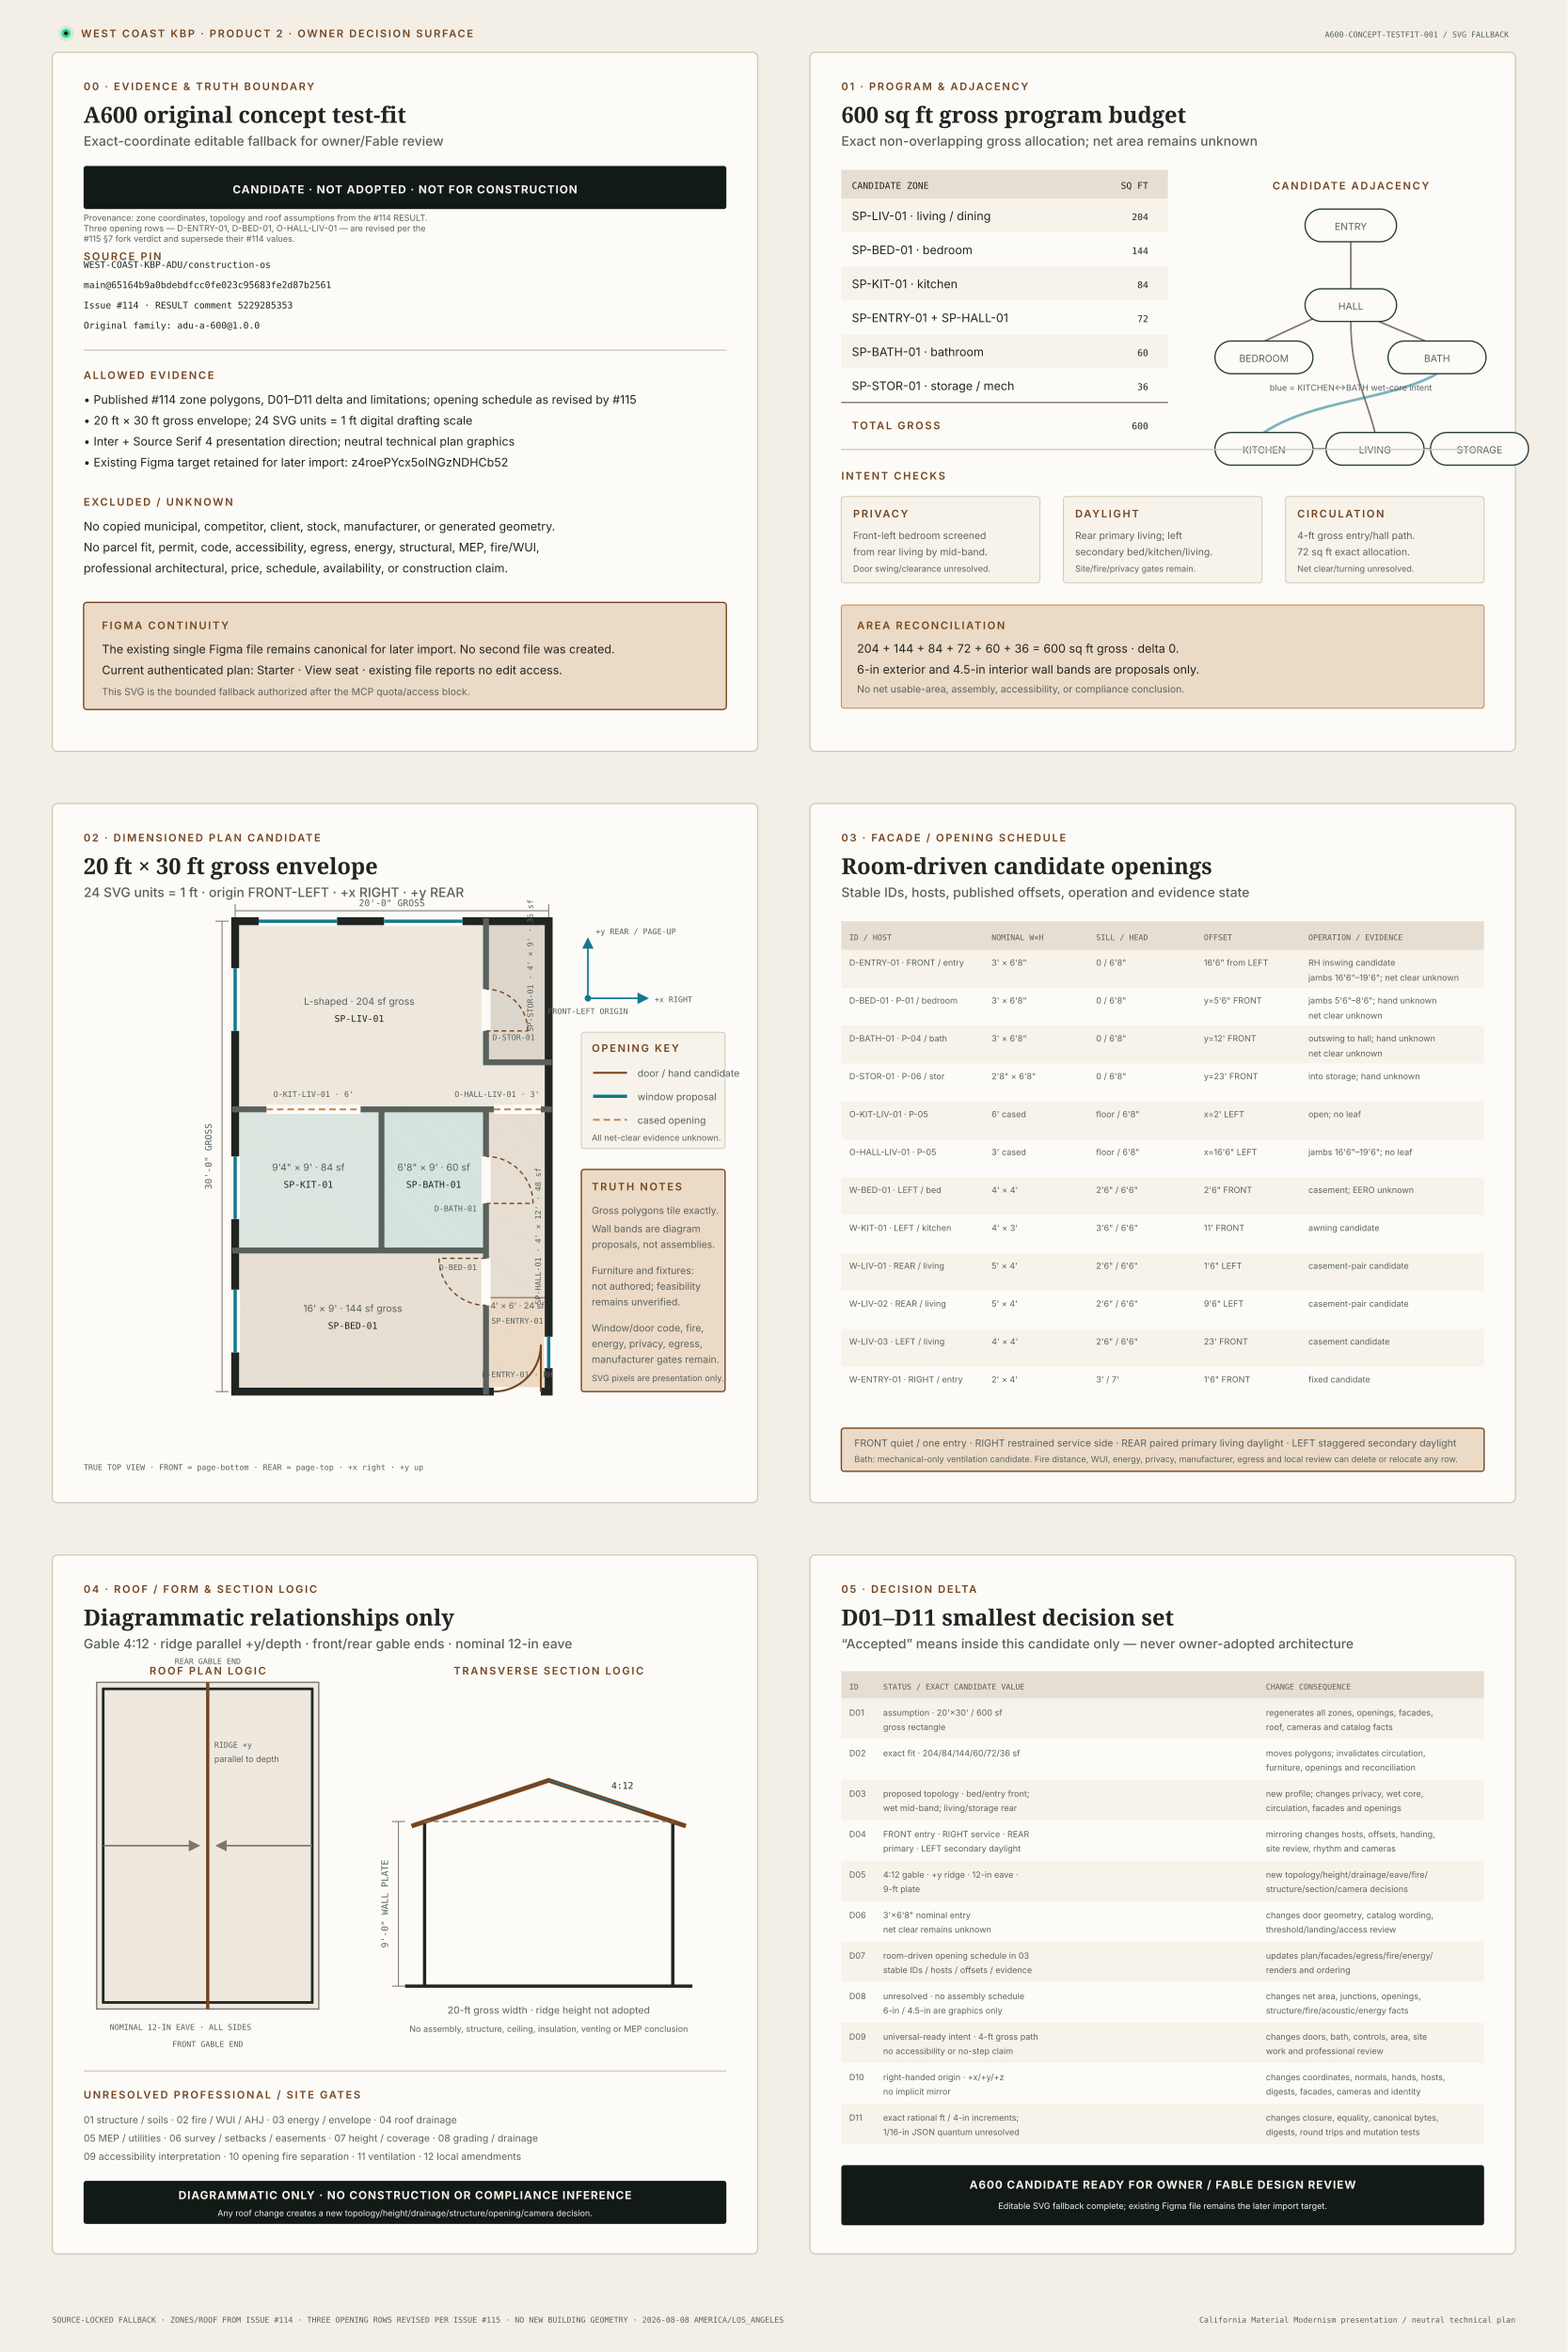
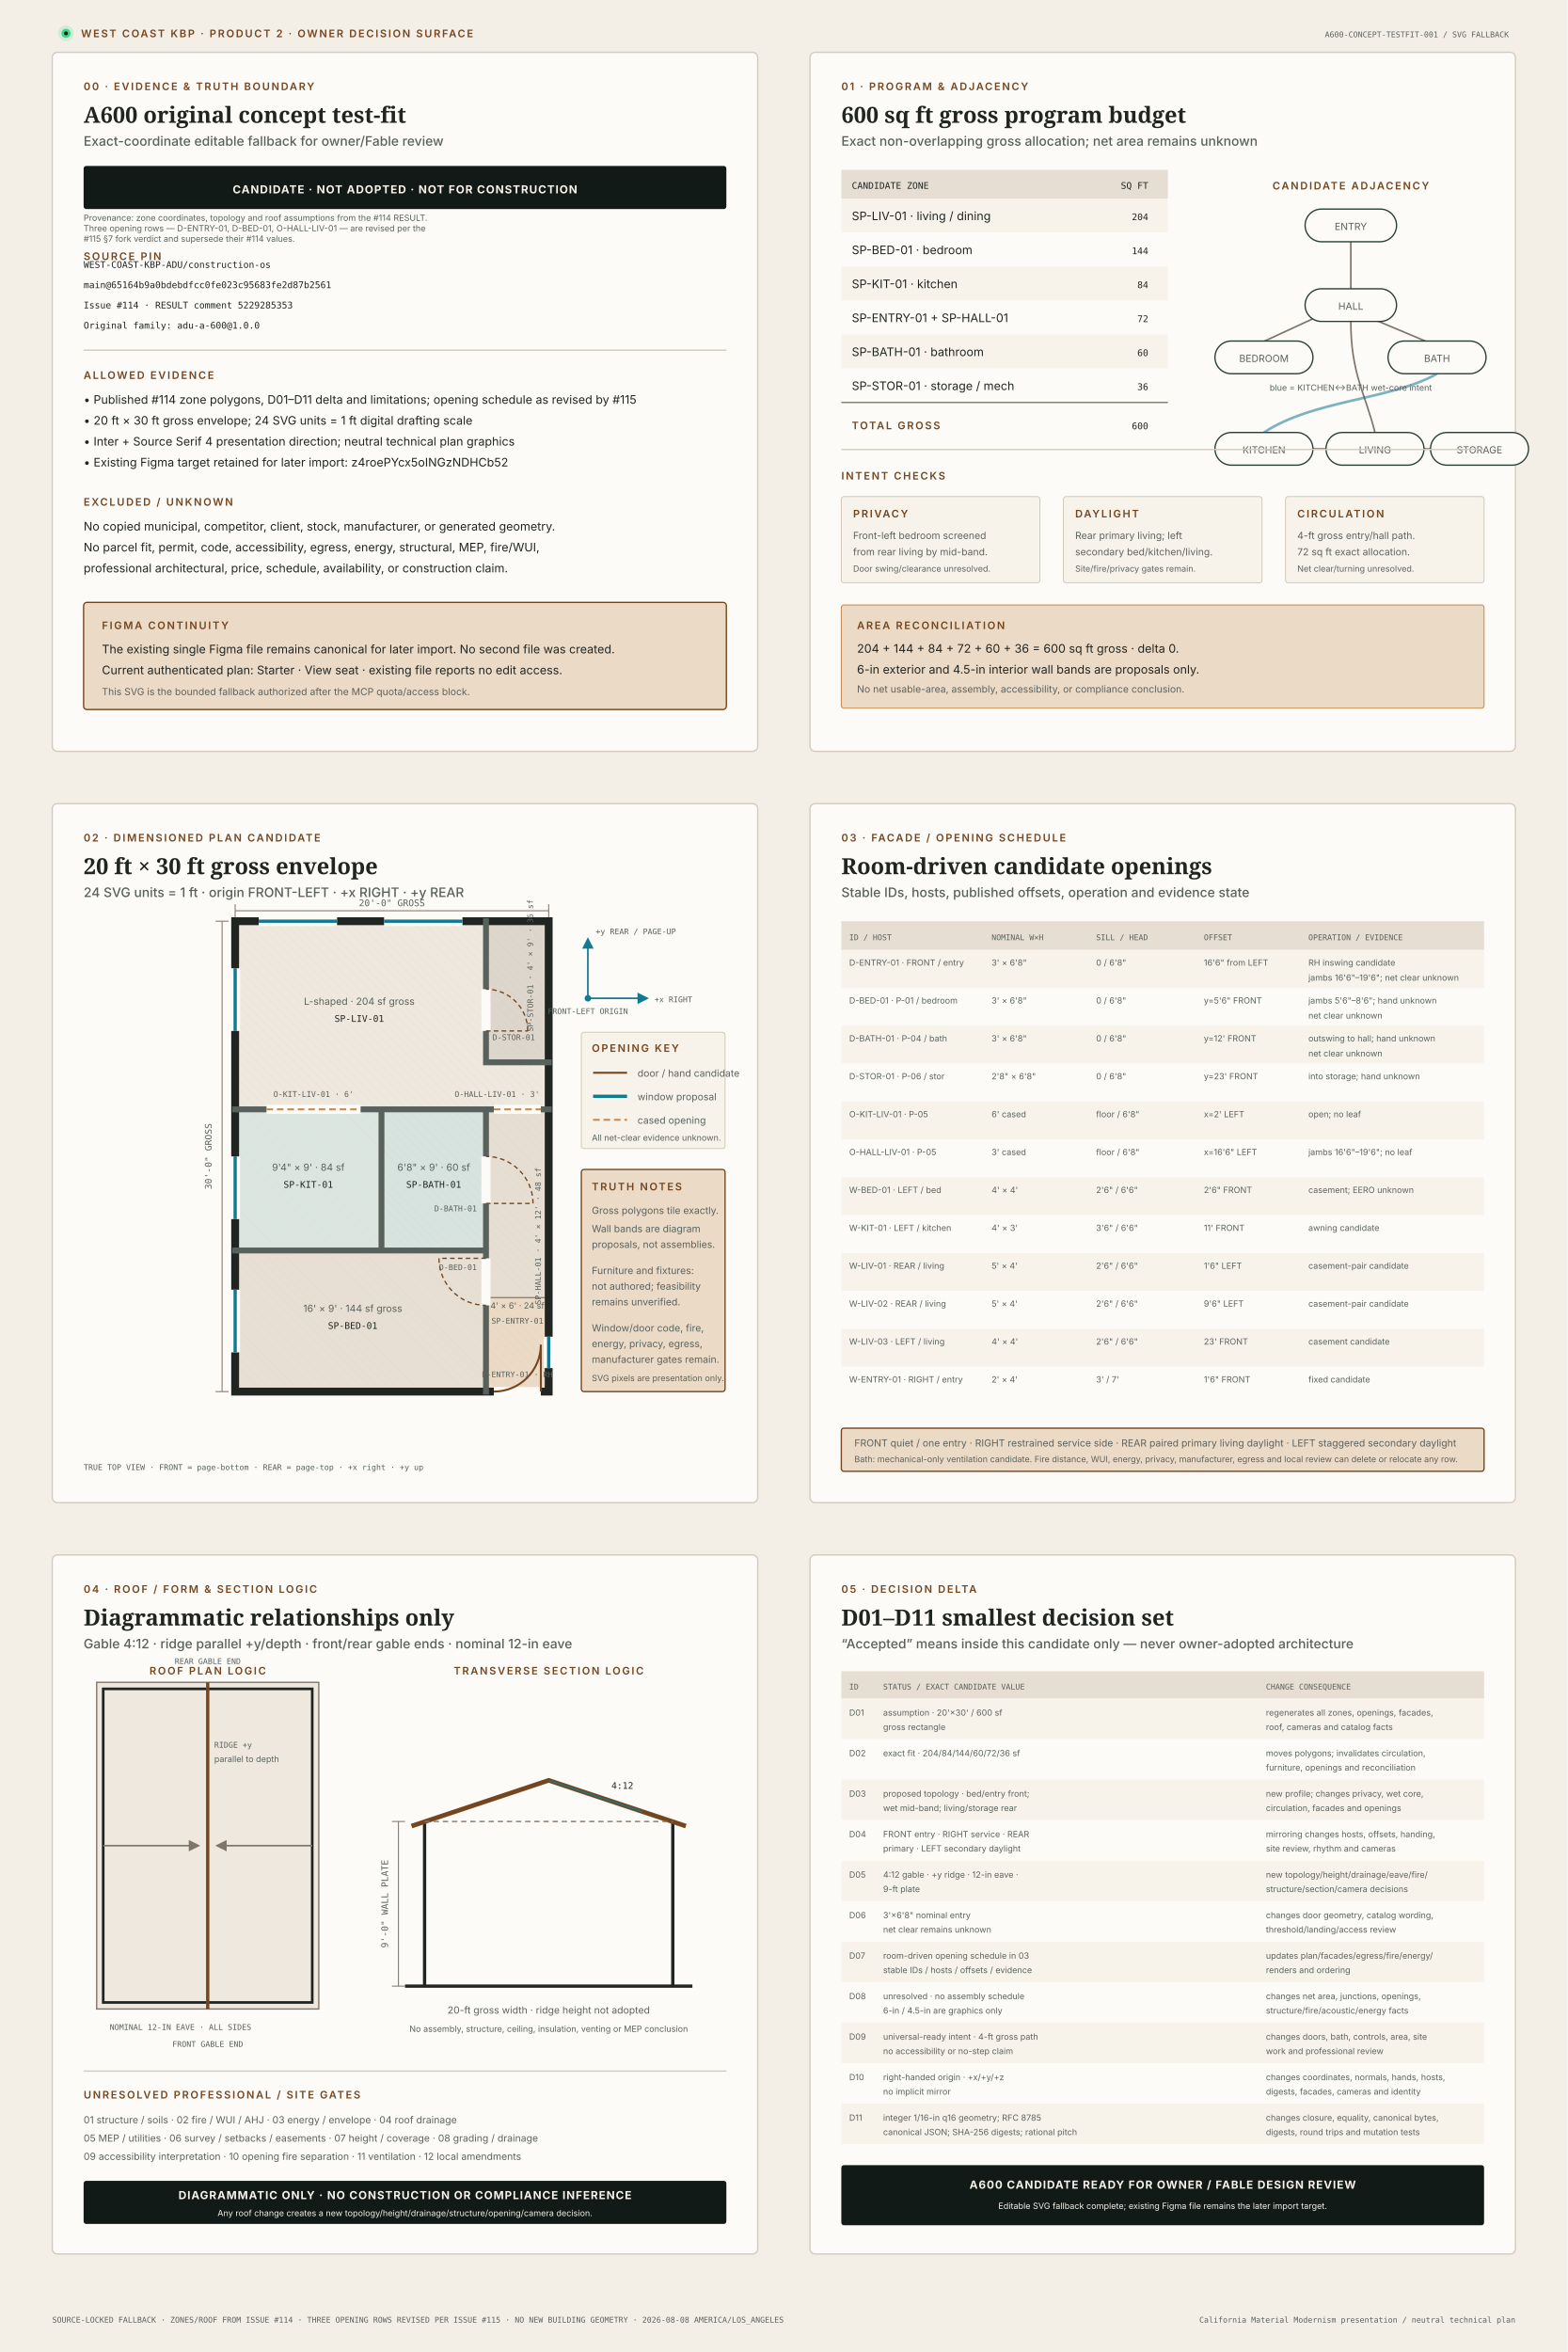
<svg xmlns="http://www.w3.org/2000/svg" width="2400" height="3600" viewBox="0 0 2400 3600" role="img" aria-labelledby="artifact-title artifact-desc">
  <defs>
    <style>
      .canvas { fill:#F3EFE7; }
      .panel { fill:#FCFBF8; stroke:#D3CABC; stroke-width:2; }
      .eyebrow { font:600 16px Inter,Arial,sans-serif; letter-spacing:2.4px; fill:#74451F; }
      .title { font:600 34px "Source Serif 4",Georgia,serif; fill:#202522; }
      .subtitle { font:500 20px Inter,Arial,sans-serif; fill:#59615D; }
      .body { font:400 18px Inter,Arial,sans-serif; fill:#202522; }
      .small { font:400 15px Inter,Arial,sans-serif; fill:#59615D; }
      .tiny { font:400 13px Inter,Arial,sans-serif; fill:#59615D; }
      .mono { font:500 14px "Roboto Mono",ui-monospace,monospace; fill:#202522; }
      .mono-small { font:500 12px "Roboto Mono",ui-monospace,monospace; fill:#59615D; }
      .inverse { fill:#F7F3EB; }
      .rule { stroke:#D3CABC; stroke-width:2; }
      .rule-strong { stroke:#81756A; stroke-width:2; }
      .bronze { fill:#C58A52; }
      .forest { fill:#2A3E36; }
      .forest-deep { fill:#121A17; }
      .signal { fill:#39D98A; }
      .truth { fill:#121A17; }
      .truth-text { font:700 17px Inter,Arial,sans-serif; letter-spacing:1.3px; fill:#F7F3EB; }
      .tag { fill:#EBDAC5; stroke:#C58A52; stroke-width:1.5; }
      .tag-text { font:600 14px Inter,Arial,sans-serif; fill:#74451F; }
      .table-head { fill:#E6DED2; }
      .table-alt { fill:#F7F3EB; }
      .zone-bed { fill:#E7DFD4; }
      .zone-entry { fill:#EBDAC5; }
      .zone-hall { fill:#E6DED2; }
      .zone-kit { fill:#DCE6E1; }
      .zone-bath { fill:#D6E3DF; }
      .zone-liv { fill:#EEE8DE; }
      .zone-stor { fill:#DDD6CC; }
      .zone-line { stroke:#81756A; stroke-width:1.5; }
      .wall-ext { fill:none; stroke:#202522; stroke-width:12; stroke-linejoin:miter; }
      .wall-int { fill:none; stroke:#59615D; stroke-width:9; stroke-linecap:square; }
      .opening-cut { stroke:#FCFBF8; stroke-width:14; }
      .door { stroke:#74451F; stroke-width:3; fill:none; }
      .door-unknown { stroke:#74451F; stroke-width:2; stroke-dasharray:7 5; fill:none; }
      .window-cut { stroke:#FCFBF8; stroke-width:15; }
      .window { stroke:#117990; stroke-width:5; }
      .dim { stroke:#81756A; stroke-width:1.5; fill:none; }
      .dim-text { font:500 14px "Roboto Mono",ui-monospace,monospace; fill:#59615D; }
      .axis { stroke:#117990; stroke-width:2.5; marker-end:url(#arrow-cyan); }
      .graph-node { fill:#FCFBF8; stroke:#2A3E36; stroke-width:2; }
      .graph-edge { stroke:#81756A; stroke-width:2.5; fill:none; marker-end:url(#arrow); }
      .graph-link { stroke:#81756A; stroke-width:2.5; fill:none; }
      .graph-wet { stroke:#117990; stroke-width:4; fill:none; }
      .note-box { fill:#F7F3EB; stroke:#D3CABC; stroke-width:1.5; }
      .warning-box { fill:#EBDAC5; stroke:#74451F; stroke-width:2; }
    </style>
    <marker id="arrow" viewBox="0 0 10 10" refX="8" refY="5" markerWidth="7" markerHeight="7" orient="auto-start-reverse">
      <path d="M 0 0 L 10 5 L 0 10 z" fill="#81756A" />
    </marker>
    <marker id="arrow-cyan" viewBox="0 0 10 10" refX="8" refY="5" markerWidth="7" markerHeight="7" orient="auto-start-reverse">
      <path d="M 0 0 L 10 5 L 0 10 z" fill="#117990" />
    </marker>
    <pattern id="candidate-hatch" width="10" height="10" patternUnits="userSpaceOnUse" patternTransform="rotate(45)">
      <line x1="0" y1="0" x2="0" y2="10" stroke="#C58A52" stroke-width="2" opacity="0.18" />
    </pattern>
  </defs>
  <rect class="canvas" width="2400" height="3600" />
  <g id="brand-signal" transform="translate(88 38)">
    <circle cx="13" cy="13" r="12" fill="#39D98A" opacity="0.18" />
    <circle cx="13" cy="13" r="7" class="signal" />
    <circle cx="13" cy="13" r="3" fill="#121A17" />
  </g>
  <text x="124" y="57" class="eyebrow">WEST COAST KBP · PRODUCT 2 · OWNER DECISION SURFACE</text>
  <text x="2310" y="57" text-anchor="end" class="mono-small">A600-CONCEPT-TESTFIT-001 / SVG FALLBACK</text>
  <g id="frame-00-evidence" transform="translate(80 80)" data-frame="00 — Evidence &amp; truth boundary">
    <rect class="panel" width="1080" height="1070" rx="8" />
    <text x="48" y="58" class="eyebrow">00 · EVIDENCE &amp; TRUTH BOUNDARY</text>
    <text x="48" y="108" class="title">A600 original concept test-fit</text>
    <text x="48" y="143" class="subtitle">Exact-coordinate editable fallback for owner/Fable review</text>
    <rect x="48" y="174" width="984" height="66" rx="4" class="truth" />
    <text x="540" y="216" text-anchor="middle" class="truth-text">CANDIDATE · NOT ADOPTED · NOT FOR CONSTRUCTION</text>
    <text x="48" y="258" class="tiny">Provenance: zone coordinates, topology and roof assumptions from the #114 RESULT.</text>
    <text x="48" y="274" class="tiny">Three opening rows — D-ENTRY-01, D-BED-01, O-HALL-LIV-01 — are revised per the</text>
    <text x="48" y="290" class="tiny">#115 §7 fork verdict and supersede their #114 values.</text>
    <text x="48" y="318" class="eyebrow">SOURCE PIN</text>
    <text x="48" y="330" class="mono">WEST-COAST-KBP-ADU/construction-os</text>
    <text x="48" y="361" class="mono">main@65164b9a0bdebdfcc0fe023c95683fe2d87b2561</text>
    <text x="48" y="392" class="mono">Issue #114 · RESULT comment 5229285353</text>
    <text x="48" y="423" class="mono">Original family: adu-a-600@1.0.0</text>
    <line x1="48" y1="456" x2="1032" y2="456" class="rule" />
    <text x="48" y="500" class="eyebrow">ALLOWED EVIDENCE</text>
    <text x="48" y="538" class="body">• Published #114 zone polygons, D01–D11 delta and limitations; opening schedule as revised by #115</text>
    <text x="48" y="570" class="body">• 20 ft × 30 ft gross envelope; 24 SVG units = 1 ft digital drafting scale</text>
    <text x="48" y="602" class="body">• Inter + Source Serif 4 presentation direction; neutral technical plan graphics</text>
    <text x="48" y="634" class="body">• Existing Figma target retained for later import: z4roePYcx5oINGzNDHCb52</text>
    <text x="48" y="694" class="eyebrow">EXCLUDED / UNKNOWN</text>
    <text x="48" y="732" class="body">No copied municipal, competitor, client, stock, manufacturer, or generated geometry.</text>
    <text x="48" y="764" class="body">No parcel fit, permit, code, accessibility, egress, energy, structural, MEP, fire/WUI,</text>
    <text x="48" y="796" class="body">professional architectural, price, schedule, availability, or construction claim.</text>
    <rect x="48" y="842" width="984" height="164" rx="5" class="warning-box" />
    <text x="76" y="883" class="eyebrow">FIGMA CONTINUITY</text>
    <text x="76" y="920" class="body">The existing single Figma file remains canonical for later import. No second file was created.</text>
    <text x="76" y="952" class="body">Current authenticated plan: Starter · View seat · existing file reports no edit access.</text>
    <text x="76" y="984" class="small">This SVG is the bounded fallback authorized after the MCP quota/access block.</text>
  </g>
  <g id="frame-01-program" transform="translate(1240 80)" data-frame="01 — Program &amp; adjacency">
    <rect class="panel" width="1080" height="1070" rx="8" />
    <text x="48" y="58" class="eyebrow">01 · PROGRAM &amp; ADJACENCY</text>
    <text x="48" y="108" class="title">600 sq ft gross program budget</text>
    <text x="48" y="143" class="subtitle">Exact non-overlapping gross allocation; net area remains unknown</text>
    <g transform="translate(48 180)">
      <rect width="500" height="44" class="table-head" />
      <text x="16" y="29" class="mono">CANDIDATE ZONE</text>
      <text x="470" y="29" text-anchor="end" class="mono">SQ FT</text>
      <g transform="translate(0 44)">
        <rect width="500" height="52" class="table-alt" />
        <text x="16" y="33" class="body">SP-LIV-01 · living / dining</text>
        <text x="470" y="33" text-anchor="end" class="mono">204</text>
        <rect y="52" width="500" height="52" fill="#FCFBF8" />
        <text x="16" y="85" class="body">SP-BED-01 · bedroom</text>
        <text x="470" y="85" text-anchor="end" class="mono">144</text>
        <rect y="104" width="500" height="52" class="table-alt" />
        <text x="16" y="137" class="body">SP-KIT-01 · kitchen</text>
        <text x="470" y="137" text-anchor="end" class="mono">84</text>
        <rect y="156" width="500" height="52" fill="#FCFBF8" />
        <text x="16" y="189" class="body">SP-ENTRY-01 + SP-HALL-01</text>
        <text x="470" y="189" text-anchor="end" class="mono">72</text>
        <rect y="208" width="500" height="52" class="table-alt" />
        <text x="16" y="241" class="body">SP-BATH-01 · bathroom</text>
        <text x="470" y="241" text-anchor="end" class="mono">60</text>
        <rect y="260" width="500" height="52" fill="#FCFBF8" />
        <text x="16" y="293" class="body">SP-STOR-01 · storage / mech</text>
        <text x="470" y="293" text-anchor="end" class="mono">36</text>
        <line x1="0" y1="312" x2="500" y2="312" class="rule-strong" />
        <text x="16" y="353" class="eyebrow">TOTAL GROSS</text>
        <text x="470" y="353" text-anchor="end" class="mono">600</text>
      </g>
    </g>
    <g id="adjacency-graph" transform="translate(600 192)" data-evidence="edges derived from published candidate openings; ENTRY–HALL is an open zone boundary with no separating wall">
      <path id="edge-entry-hall" data-open-boundary-edge="ENTRY–HALL" data-evidence-note="no separating wall or opening; SP-ENTRY-01 and SP-HALL-01 share their full x=16–20 ft boundary as open circulation" d="M228 98 L228 170" class="graph-link" />
      <path id="edge-hall-bedroom" data-opening-derived-edge="HALL–BEDROOM" d="M200 202 L96 250" class="graph-link" />
      <path id="edge-hall-bath" data-opening-derived-edge="HALL–BATH" d="M242 208 L342 250" class="graph-link" />
      <path id="edge-hall-living" data-opening-derived-edge="HALL–LIVING" d="M228 220 C228 300 250 330 265 390" class="graph-link" />
      <path id="edge-kitchen-living" data-opening-derived-edge="KITCHEN–LIVING" d="M170 415 L190 415" class="graph-link" />
      <path id="edge-living-storage" data-opening-derived-edge="LIVING–STORAGE" d="M340 415 L350 415" class="graph-link" />
      <path data-intent-edge="KITCHEN↔BATH" d="M95 390 C170 340 290 340 360 300" class="graph-wet" opacity="0.55" />
      <rect x="158" y="48" width="140" height="50" rx="25" class="graph-node" />
      <text x="228" y="80" text-anchor="middle" class="small">ENTRY</text>
      <rect x="158" y="170" width="140" height="50" rx="25" class="graph-node" />
      <text x="228" y="202" text-anchor="middle" class="small">HALL</text>
      <rect x="20" y="250" width="150" height="50" rx="25" class="graph-node" />
      <text x="95" y="282" text-anchor="middle" class="small">BEDROOM</text>
      <rect x="285" y="250" width="150" height="50" rx="25" class="graph-node" />
      <text x="360" y="282" text-anchor="middle" class="small">BATH</text>
      <rect x="20" y="390" width="150" height="50" rx="25" class="graph-node" />
      <text x="95" y="422" text-anchor="middle" class="small">KITCHEN</text>
      <rect x="190" y="390" width="150" height="50" rx="25" class="graph-node" />
      <text x="265" y="422" text-anchor="middle" class="small">LIVING</text>
      <rect x="350" y="390" width="150" height="50" rx="25" class="graph-node" />
      <text x="425" y="422" text-anchor="middle" class="small">STORAGE</text>
      <text x="228" y="18" text-anchor="middle" class="eyebrow">CANDIDATE ADJACENCY</text>
      <text x="228" y="326" text-anchor="middle" class="tiny">blue = KITCHEN↔BATH wet-core intent</text>
    </g>
    <line x1="48" y1="608" x2="1032" y2="608" class="rule" />
    <text x="48" y="654" class="eyebrow">INTENT CHECKS</text>
    <g transform="translate(48 680)">
      <rect width="304" height="132" rx="4" class="note-box" />
      <text x="18" y="32" class="eyebrow">PRIVACY</text>
      <text x="18" y="65" class="small">Front-left bedroom screened</text>
      <text x="18" y="90" class="small">from rear living by mid-band.</text>
      <text x="18" y="115" class="tiny">Door swing/clearance unresolved.</text>
      <rect x="340" width="304" height="132" rx="4" class="note-box" />
      <text x="358" y="32" class="eyebrow">DAYLIGHT</text>
      <text x="358" y="65" class="small">Rear primary living; left</text>
      <text x="358" y="90" class="small">secondary bed/kitchen/living.</text>
      <text x="358" y="115" class="tiny">Site/fire/privacy gates remain.</text>
      <rect x="680" width="304" height="132" rx="4" class="note-box" />
      <text x="698" y="32" class="eyebrow">CIRCULATION</text>
      <text x="698" y="65" class="small">4-ft gross entry/hall path.</text>
      <text x="698" y="90" class="small">72 sq ft exact allocation.</text>
      <text x="698" y="115" class="tiny">Net clear/turning unresolved.</text>
    </g>
    <rect x="48" y="846" width="984" height="158" rx="4" class="tag" />
    <text x="72" y="883" class="eyebrow">AREA RECONCILIATION</text>
    <text x="72" y="919" class="body">204 + 144 + 84 + 72 + 60 + 36 = 600 sq ft gross · delta 0.</text>
    <text x="72" y="951" class="body">6-in exterior and 4.5-in interior wall bands are proposals only.</text>
    <text x="72" y="980" class="small">No net usable-area, assembly, accessibility, or compliance conclusion.</text>
  </g>
  <g id="frame-02-plan" transform="translate(80 1230)" data-frame="02 — Dimensioned plan candidate">
    <rect class="panel" width="1080" height="1070" rx="8" />
    <text x="48" y="58" class="eyebrow">02 · DIMENSIONED PLAN CANDIDATE</text>
    <text x="48" y="108" class="title">20 ft × 30 ft gross envelope</text>
    <text x="48" y="143" class="subtitle">24 SVG units = 1 ft · origin FRONT-LEFT · +x RIGHT · +y REAR</text>
    <g id="plan-scale-24" transform="translate(280 180)" data-svg-units-per-inch="2" data-q16-per-inch="16">
      <g id="model-geometry" transform="translate(0 720) scale(1 -1)" data-projection="true-top-view">
        <polygon id="SP-BED-01" data-candidate-id="SP-BED-01" data-points-q16="0,0 3072,0 3072,1728 0,1728" data-area-sqft="144" points="0,0 384,0 384,216 0,216" class="zone-bed zone-line" />
        <polygon id="SP-ENTRY-01" data-candidate-id="SP-ENTRY-01" data-points-q16="3072,0 3840,0 3840,1152 3072,1152" data-area-sqft="24" points="384,0 480,0 480,144 384,144" class="zone-entry zone-line" />
        <polygon id="SP-HALL-01" data-candidate-id="SP-HALL-01" data-points-q16="3072,1152 3840,1152 3840,3456 3072,3456" data-area-sqft="48" points="384,144 480,144 480,432 384,432" class="zone-hall zone-line" />
        <polygon id="SP-KIT-01" data-candidate-id="SP-KIT-01" data-points-q16="0,1728 1792,1728 1792,3456 0,3456" data-area-sqft="84" points="0,216 224,216 224,432 0,432" class="zone-kit zone-line" />
        <polygon id="SP-BATH-01" data-candidate-id="SP-BATH-01" data-points-q16="1792,1728 3072,1728 3072,3456 1792,3456" data-area-sqft="60" points="224,216 384,216 384,432 224,432" class="zone-bath zone-line" />
        <polygon id="SP-LIV-01" data-candidate-id="SP-LIV-01" data-points-q16="0,3456 3840,3456 3840,4032 3072,4032 3072,5760 0,5760" data-area-sqft="204" points="0,432 480,432 480,504 384,504 384,720 0,720" class="zone-liv zone-line" />
        <polygon id="SP-STOR-01" data-candidate-id="SP-STOR-01" data-points-q16="3072,4032 3840,4032 3840,5760 3072,5760" data-area-sqft="36" points="384,504 480,504 480,720 384,720" class="zone-stor zone-line" />
        <rect width="480" height="720" fill="url(#candidate-hatch)" opacity="0.28" />
        <rect width="480" height="720" class="wall-ext" />
        <path d="M384 0 V432 M0 216 H384 M224 216 V432 M0 432 H480 M384 504 H480 M384 504 V720" class="wall-int" />
        <line id="D-ENTRY-01" data-opening-id="D-ENTRY-01" data-provenance="revised per #115 §7 fork verdict; superseded value: offset 17 ft 0 in, #114 RESULT" data-host="FRONT" data-offset-in="198" data-width-in="36" data-hand="RH" data-operation="inswing" x1="396" y1="0" x2="468" y2="0" class="opening-cut" />
        <path d="M468 0 V72 M468 72 A72 72 0 0 0 396 0" class="door" />
        <line id="D-BED-01" data-opening-id="D-BED-01" data-provenance="revised per #115 §7 fork verdict; superseded value: offset y=6 ft 0 in, #114 RESULT" data-host="P-01" data-offset-in="66" data-width-in="36" x1="384" y1="132" x2="384" y2="204" class="opening-cut" />
        <path d="M384 204 H312 M312 204 A72 72 0 0 1 384 132" class="door-unknown" />
        <line id="D-BATH-01" data-opening-id="D-BATH-01" data-host="P-04" data-offset-in="144" data-width-in="36" x1="384" y1="288" x2="384" y2="360" class="opening-cut" />
        <path d="M384 288 H456 M456 288 A72 72 0 0 1 384 360" class="door-unknown" />
        <line id="D-STOR-01" data-opening-id="D-STOR-01" data-host="P-06" data-offset-in="276" data-width-in="32" x1="384" y1="552" x2="384" y2="616" class="opening-cut" />
        <path d="M384 552 H448 M448 552 A64 64 0 0 1 384 616" class="door-unknown" />
        <line id="O-KIT-LIV-01" data-opening-id="O-KIT-LIV-01" data-host="P-05" data-offset-in="24" data-width-in="72" x1="48" y1="432" x2="192" y2="432" class="opening-cut" />
        <line x1="48" y1="432" x2="192" y2="432" stroke="#C58A52" stroke-width="3" stroke-dasharray="10 6" />
        <line id="O-HALL-LIV-01" data-opening-id="O-HALL-LIV-01" data-provenance="revised per #115 §7 fork verdict; superseded value: width 4 ft 0 in at offset 16 ft 0 in, #114 RESULT" data-host="P-05" data-offset-in="198" data-width-in="36" x1="396" y1="432" x2="468" y2="432" class="opening-cut" />
        <line x1="396" y1="432" x2="468" y2="432" stroke="#C58A52" stroke-width="3" stroke-dasharray="10 6" />
        <line id="W-BED-01" data-opening-id="W-BED-01" data-host="LEFT" data-offset-in="30" data-width-in="48" x1="0" y1="60" x2="0" y2="156" class="window-cut" />
        <line x1="0" y1="60" x2="0" y2="156" class="window" />
        <line id="W-KIT-01" data-opening-id="W-KIT-01" data-host="LEFT" data-offset-in="132" data-width-in="48" x1="0" y1="264" x2="0" y2="360" class="window-cut" />
        <line x1="0" y1="264" x2="0" y2="360" class="window" />
        <line id="W-LIV-03" data-opening-id="W-LIV-03" data-host="LEFT" data-offset-in="276" data-width-in="48" x1="0" y1="552" x2="0" y2="648" class="window-cut" />
        <line x1="0" y1="552" x2="0" y2="648" class="window" />
        <line id="W-LIV-01" data-opening-id="W-LIV-01" data-host="REAR" data-offset-in="18" data-width-in="60" x1="36" y1="720" x2="156" y2="720" class="window-cut" />
        <line x1="36" y1="720" x2="156" y2="720" class="window" />
        <line id="W-LIV-02" data-opening-id="W-LIV-02" data-host="REAR" data-offset-in="114" data-width-in="60" x1="228" y1="720" x2="348" y2="720" class="window-cut" />
        <line x1="228" y1="720" x2="348" y2="720" class="window" />
        <line id="W-ENTRY-01" data-opening-id="W-ENTRY-01" data-host="RIGHT" data-offset-in="18" data-width-in="24" x1="480" y1="36" x2="480" y2="84" class="window-cut" />
        <line x1="480" y1="36" x2="480" y2="84" class="window" />
      </g>
      <text x="180" y="624" text-anchor="middle" class="mono">SP-BED-01</text>
      <text x="180" y="598" text-anchor="middle" class="small">16' × 9' · 144 sf gross</text>
      <text x="432" y="616" text-anchor="middle" class="mono-small">SP-ENTRY-01</text>
      <text x="432" y="593" text-anchor="middle" class="tiny">4' × 6' · 24 sf</text>
      <text x="468" y="482" text-anchor="middle" class="mono-small" transform="rotate(-90 468 482)">SP-HALL-01 · 4' × 12' · 48 sf</text>
      <text x="112" y="408" text-anchor="middle" class="mono">SP-KIT-01</text>
      <text x="112" y="382" text-anchor="middle" class="small">9'4" × 9' · 84 sf</text>
      <text x="304" y="408" text-anchor="middle" class="mono">SP-BATH-01</text>
      <text x="304" y="382" text-anchor="middle" class="small">6'8" × 9' · 60 sf</text>
      <text x="190" y="154" text-anchor="middle" class="mono">SP-LIV-01</text>
      <text x="190" y="128" text-anchor="middle" class="small">L-shaped · 204 sf gross</text>
      <text x="456" y="68" text-anchor="middle" class="mono-small" transform="rotate(-90 456 68)">SP-STOR-01 · 4' × 9' · 36 sf</text>
      <text x="432" y="698" text-anchor="middle" class="mono-small">D-ENTRY-01 · RH</text>
      <text x="370" y="534" text-anchor="end" class="mono-small">D-BED-01</text>
      <text x="370" y="444" text-anchor="end" class="mono-small">D-BATH-01</text>
      <text x="394" y="182" text-anchor="start" class="mono-small">D-STOR-01</text>
      <text x="120" y="269" text-anchor="middle" class="mono-small">O-KIT-LIV-01 · 6'</text>
      <text x="466" y="269" text-anchor="end" class="mono-small">O-HALL-LIV-01 · 3'</text>
    </g>
    <g>
      <line x1="280" y1="164" x2="760" y2="164" class="dim" />
      <line x1="280" y1="154" x2="280" y2="174" class="dim" />
      <line x1="760" y1="154" x2="760" y2="174" class="dim" />
      <text x="520" y="157" text-anchor="middle" class="dim-text">20'-0" GROSS</text>
      <line x1="260" y1="180" x2="260" y2="900" class="dim" />
      <line x1="250" y1="180" x2="270" y2="180" class="dim" />
      <line x1="250" y1="900" x2="270" y2="900" class="dim" />
      <text x="244" y="540" text-anchor="middle" class="dim-text" transform="rotate(-90 244 540)">30'-0" GROSS</text>
    </g>
    <g transform="translate(820 298)">
      <circle cx="0" cy="0" r="5" fill="#117990" />
      <line x1="0" y1="0" x2="90" y2="0" class="axis" />
      <line x1="0" y1="0" x2="0" y2="-90" class="axis" />
      <text x="102" y="6" class="mono-small">+x RIGHT</text>
      <text x="12" y="-98" class="mono-small">+y REAR / PAGE-UP</text>
      <text x="0" y="24" text-anchor="middle" class="mono-small">FRONT-LEFT ORIGIN</text>
    </g>
    <g transform="translate(810 350)">
      <rect width="220" height="178" rx="4" class="note-box" />
      <text x="16" y="30" class="eyebrow">OPENING KEY</text>
      <line x1="18" y1="62" x2="70" y2="62" class="door" />
      <text x="86" y="68" class="small">door / hand candidate</text>
      <line x1="18" y1="98" x2="70" y2="98" class="window" />
      <text x="86" y="104" class="small">window proposal</text>
      <line x1="18" y1="134" x2="70" y2="134" stroke="#C58A52" stroke-width="3" stroke-dasharray="10 6" />
      <text x="86" y="140" class="small">cased opening</text>
      <text x="16" y="166" class="tiny">All net-clear evidence unknown.</text>
    </g>
    <rect x="810" y="560" width="220" height="340" rx="4" class="warning-box" />
    <text x="826" y="592" class="eyebrow">TRUTH NOTES</text>
    <text x="826" y="628" class="small">Gross polygons tile exactly.</text>
    <text x="826" y="656" class="small">Wall bands are diagram</text>
    <text x="826" y="680" class="small">proposals, not assemblies.</text>
    <text x="826" y="720" class="small">Furniture and fixtures:</text>
    <text x="826" y="744" class="small">not authored; feasibility</text>
    <text x="826" y="768" class="small">remains unverified.</text>
    <text x="826" y="808" class="small">Window/door code, fire,</text>
    <text x="826" y="832" class="small">energy, privacy, egress,</text>
    <text x="826" y="856" class="small">manufacturer gates remain.</text>
    <text x="826" y="884" class="tiny">SVG pixels are presentation only.</text>
    <text x="48" y="1020" class="mono-small">TRUE TOP VIEW · FRONT = page-bottom · REAR = page-top · +x right · +y up</text>
  </g>
  <g id="frame-03-openings" transform="translate(1240 1230)" data-frame="03 — Facade/opening schedule">
    <rect class="panel" width="1080" height="1070" rx="8" />
    <text x="48" y="58" class="eyebrow">03 · FACADE / OPENING SCHEDULE</text>
    <text x="48" y="108" class="title">Room-driven candidate openings</text>
    <text x="48" y="143" class="subtitle">Stable IDs, hosts, published offsets, operation and evidence state</text>
    <g transform="translate(48 180)">
      <rect width="984" height="44" class="table-head" />
      <text x="12" y="29" class="mono-small">ID / HOST</text>
      <text x="230" y="29" class="mono-small">NOMINAL W×H</text>
      <text x="390" y="29" class="mono-small">SILL / HEAD</text>
      <text x="555" y="29" class="mono-small">OFFSET</text>
      <text x="715" y="29" class="mono-small">OPERATION / EVIDENCE</text>
      <g class="tiny">
        <rect y="44" width="984" height="58" class="table-alt" />
        <text x="12" y="68">D-ENTRY-01 · FRONT / entry</text>
        <text x="230" y="68">3' × 6'8"</text>
        <text x="390" y="68">0 / 6'8"</text>
        <text x="555" y="68">16'6" from LEFT</text>
        <text x="715" y="68">RH inswing candidate</text>
        <text x="715" y="91">jambs 16'6"–19'6"; net clear unknown</text>
        <rect y="102" width="984" height="58" fill="#FCFBF8" />
        <text x="12" y="126">D-BED-01 · P-01 / bedroom</text>
        <text x="230" y="126">3' × 6'8"</text>
        <text x="390" y="126">0 / 6'8"</text>
        <text x="555" y="126">y=5'6" FRONT</text>
        <text x="715" y="126">jambs 5'6"–8'6"; hand unknown</text>
        <text x="715" y="149">net clear unknown</text>
        <rect y="160" width="984" height="58" class="table-alt" />
        <text x="12" y="184">D-BATH-01 · P-04 / bath</text>
        <text x="230" y="184">3' × 6'8"</text>
        <text x="390" y="184">0 / 6'8"</text>
        <text x="555" y="184">y=12' FRONT</text>
        <text x="715" y="184">outswing to hall; hand unknown</text>
        <text x="715" y="207">net clear unknown</text>
        <rect y="218" width="984" height="58" fill="#FCFBF8" />
        <text x="12" y="242">D-STOR-01 · P-06 / stor</text>
        <text x="230" y="242">2'8" × 6'8"</text>
        <text x="390" y="242">0 / 6'8"</text>
        <text x="555" y="242">y=23' FRONT</text>
        <text x="715" y="242">into storage; hand unknown</text>
        <rect y="276" width="984" height="58" class="table-alt" />
        <text x="12" y="300">O-KIT-LIV-01 · P-05</text>
        <text x="230" y="300">6' cased</text>
        <text x="390" y="300">floor / 6'8"</text>
        <text x="555" y="300">x=2' LEFT</text>
        <text x="715" y="300">open; no leaf</text>
        <rect y="334" width="984" height="58" fill="#FCFBF8" />
        <text x="12" y="358">O-HALL-LIV-01 · P-05</text>
        <text x="230" y="358">3' cased</text>
        <text x="390" y="358">floor / 6'8"</text>
        <text x="555" y="358">x=16'6" LEFT</text>
        <text x="715" y="358">jambs 16'6"–19'6"; no leaf</text>
        <rect y="392" width="984" height="58" class="table-alt" />
        <text x="12" y="416">W-BED-01 · LEFT / bed</text>
        <text x="230" y="416">4' × 4'</text>
        <text x="390" y="416">2'6" / 6'6"</text>
        <text x="555" y="416">2'6" FRONT</text>
        <text x="715" y="416">casement; EERO unknown</text>
        <rect y="450" width="984" height="58" fill="#FCFBF8" />
        <text x="12" y="474">W-KIT-01 · LEFT / kitchen</text>
        <text x="230" y="474">4' × 3'</text>
        <text x="390" y="474">3'6" / 6'6"</text>
        <text x="555" y="474">11' FRONT</text>
        <text x="715" y="474">awning candidate</text>
        <rect y="508" width="984" height="58" class="table-alt" />
        <text x="12" y="532">W-LIV-01 · REAR / living</text>
        <text x="230" y="532">5' × 4'</text>
        <text x="390" y="532">2'6" / 6'6"</text>
        <text x="555" y="532">1'6" LEFT</text>
        <text x="715" y="532">casement-pair candidate</text>
        <rect y="566" width="984" height="58" fill="#FCFBF8" />
        <text x="12" y="590">W-LIV-02 · REAR / living</text>
        <text x="230" y="590">5' × 4'</text>
        <text x="390" y="590">2'6" / 6'6"</text>
        <text x="555" y="590">9'6" LEFT</text>
        <text x="715" y="590">casement-pair candidate</text>
        <rect y="624" width="984" height="58" class="table-alt" />
        <text x="12" y="648">W-LIV-03 · LEFT / living</text>
        <text x="230" y="648">4' × 4'</text>
        <text x="390" y="648">2'6" / 6'6"</text>
        <text x="555" y="648">23' FRONT</text>
        <text x="715" y="648">casement candidate</text>
        <rect y="682" width="984" height="58" fill="#FCFBF8" />
        <text x="12" y="706">W-ENTRY-01 · RIGHT / entry</text>
        <text x="230" y="706">2' × 4'</text>
        <text x="390" y="706">3' / 7'</text>
        <text x="555" y="706">1'6" FRONT</text>
        <text x="715" y="706">fixed candidate</text>
      </g>
    </g>
    <g transform="translate(48 956)">
      <rect width="984" height="66" rx="4" class="warning-box" />
      <text x="20" y="28" class="small">FRONT quiet / one entry · RIGHT restrained service side · REAR paired primary living daylight · LEFT staggered secondary daylight</text>
      <text x="20" y="52" class="tiny">Bath: mechanical-only ventilation candidate. Fire distance, WUI, energy, privacy, manufacturer, egress and local review can delete or relocate any row.</text>
    </g>
  </g>
  <g id="frame-04-roof" transform="translate(80 2380)" data-frame="04 — Roof/form &amp; section logic">
    <rect class="panel" width="1080" height="1070" rx="8" />
    <text x="48" y="58" class="eyebrow">04 · ROOF / FORM &amp; SECTION LOGIC</text>
    <text x="48" y="108" class="title">Diagrammatic relationships only</text>
    <text x="48" y="143" class="subtitle">Gable 4:12 · ridge parallel +y/depth · front/rear gable ends · nominal 12-in eave</text>
    <g id="roof-plan" transform="translate(78 205)" data-roof="published-candidate-assumptions-only" data-projection="true top view: FRONT page-bottom, +x page-right, +y page-up; plan geometry is symmetric under this re-projection, gable-end labels re-placed accordingly">
      <text x="160" y="-22" text-anchor="middle" class="eyebrow">ROOF PLAN LOGIC</text>
      <rect x="-10" y="-10" width="340" height="500" fill="#EEE8DE" stroke="#81756A" stroke-width="2" />
      <rect x="0" y="0" width="320" height="480" fill="none" stroke="#202522" stroke-width="4" />
      <line x1="160" y1="-10" x2="160" y2="490" stroke="#74451F" stroke-width="5" />
      <line x1="0" y1="240" x2="145" y2="240" class="graph-edge" />
      <line x1="320" y1="240" x2="175" y2="240" class="graph-edge" />
      <text x="170" y="90" class="mono-small">RIDGE +y</text>
      <text x="170" y="112" class="tiny">parallel to depth</text>
      <text x="10" y="522" class="mono-small">NOMINAL 12-IN EAVE · ALL SIDES</text>
      <text x="160" y="-38" text-anchor="middle" class="mono-small">REAR GABLE END</text>
      <text x="160" y="548" text-anchor="middle" class="mono-small">FRONT GABLE END</text>
    </g>
    <g id="section-diagram" transform="translate(510 230)">
      <text x="250" y="-47" text-anchor="middle" class="eyebrow">TRANSVERSE SECTION LOGIC</text>
      <line x1="30" y1="430" x2="470" y2="430" stroke="#202522" stroke-width="5" />
      <line x1="60" y1="430" x2="60" y2="178" stroke="#202522" stroke-width="5" />
      <line x1="440" y1="430" x2="440" y2="178" stroke="#202522" stroke-width="5" />
      <path d="M40 185 L250 115 L460 185" fill="none" stroke="#74451F" stroke-width="7" data-slope="rise 70 / run 210 = exactly 4:12 each side; eave points at 1-ft overhang" />
      <line x1="60" y1="178" x2="440" y2="178" stroke="#81756A" stroke-width="2" stroke-dasharray="8 6" />
      <line x1="20" y1="430" x2="20" y2="178" class="dim" />
      <line x1="10" y1="430" x2="30" y2="430" class="dim" />
      <line x1="10" y1="178" x2="30" y2="178" class="dim" />
      <text x="4" y="304" text-anchor="middle" class="dim-text" transform="rotate(-90 4 304)">9'-0" WALL PLATE</text>
      <path d="M250 115 L394 163" stroke="#117990" stroke-width="2" data-slope="rise 48 / run 144 = exactly 4:12" />
      <text x="346" y="128" class="mono">4:12</text>
      <text x="250" y="472" text-anchor="middle" class="small">20-ft gross width · ridge height not adopted</text>
      <text x="250" y="500" text-anchor="middle" class="tiny">No assembly, structure, ceiling, insulation, venting or MEP conclusion</text>
    </g>
    <line x1="48" y1="790" x2="1032" y2="790" class="rule" />
    <text x="48" y="832" class="eyebrow">UNRESOLVED PROFESSIONAL / SITE GATES</text>
    <text x="48" y="870" class="small">01 structure / soils · 02 fire / WUI / AHJ · 03 energy / envelope · 04 roof drainage</text>
    <text x="48" y="898" class="small">05 MEP / utilities · 06 survey / setbacks / easements · 07 height / coverage · 08 grading / drainage</text>
    <text x="48" y="926" class="small">09 accessibility interpretation · 10 opening fire separation · 11 ventilation · 12 local amendments</text>
    <rect x="48" y="958" width="984" height="66" rx="4" class="truth" />
    <text x="540" y="986" text-anchor="middle" class="truth-text">DIAGRAMMATIC ONLY · NO CONSTRUCTION OR COMPLIANCE INFERENCE</text>
    <text x="540" y="1012" text-anchor="middle" class="inverse tiny">Any roof change creates a new topology/height/drainage/structure/opening/camera decision.</text>
  </g>
  <g id="frame-05-delta" transform="translate(1240 2380)" data-frame="05 — Decision delta">
    <rect class="panel" width="1080" height="1070" rx="8" />
    <text x="48" y="58" class="eyebrow">05 · DECISION DELTA</text>
    <text x="48" y="108" class="title">D01–D11 smallest decision set</text>
    <text x="48" y="143" class="subtitle">“Accepted” means inside this candidate only — never owner-adopted architecture</text>
    <g transform="translate(48 178)">
      <rect width="984" height="42" class="table-head" />
      <text x="12" y="28" class="mono-small">ID</text>
      <text x="64" y="28" class="mono-small">STATUS / EXACT CANDIDATE VALUE</text>
      <text x="650" y="28" class="mono-small">CHANGE CONSEQUENCE</text>
      <g class="tiny">
        <rect y="42" width="984" height="62" class="table-alt" />
        <text x="12" y="68">D01</text>
        <text x="64" y="68">assumption · 20'×30' / 600 sf</text>
        <text x="64" y="90">gross rectangle</text>
        <text x="650" y="68">regenerates all zones, openings, facades,</text>
        <text x="650" y="90">roof, cameras and catalog facts</text>
        <rect y="104" width="984" height="62" fill="#FCFBF8" />
        <text x="12" y="130">D02</text>
        <text x="64" y="130">exact fit · 204/84/144/60/72/36 sf</text>
        <text x="650" y="130">moves polygons; invalidates circulation,</text>
        <text x="650" y="152">furniture, openings and reconciliation</text>
        <rect y="166" width="984" height="62" class="table-alt" />
        <text x="12" y="192">D03</text>
        <text x="64" y="192">proposed topology · bed/entry front;</text>
        <text x="64" y="214">wet mid-band; living/storage rear</text>
        <text x="650" y="192">new profile; changes privacy, wet core,</text>
        <text x="650" y="214">circulation, facades and openings</text>
        <rect y="228" width="984" height="62" fill="#FCFBF8" />
        <text x="12" y="254">D04</text>
        <text x="64" y="254">FRONT entry · RIGHT service · REAR</text>
        <text x="64" y="276">primary · LEFT secondary daylight</text>
        <text x="650" y="254">mirroring changes hosts, offsets, handing,</text>
        <text x="650" y="276">site review, rhythm and cameras</text>
        <rect y="290" width="984" height="62" class="table-alt" />
        <text x="12" y="316">D05</text>
        <text x="64" y="316">4:12 gable · +y ridge · 12-in eave ·</text>
        <text x="64" y="338">9-ft plate</text>
        <text x="650" y="316">new topology/height/drainage/eave/fire/</text>
        <text x="650" y="338">structure/section/camera decisions</text>
        <rect y="352" width="984" height="62" fill="#FCFBF8" />
        <text x="12" y="378">D06</text>
        <text x="64" y="378">3'×6'8" nominal entry</text>
        <text x="64" y="400">net clear remains unknown</text>
        <text x="650" y="378">changes door geometry, catalog wording,</text>
        <text x="650" y="400">threshold/landing/access review</text>
        <rect y="414" width="984" height="62" class="table-alt" />
        <text x="12" y="440">D07</text>
        <text x="64" y="440">room-driven opening schedule in 03</text>
        <text x="64" y="462">stable IDs / hosts / offsets / evidence</text>
        <text x="650" y="440">updates plan/facades/egress/fire/energy/</text>
        <text x="650" y="462">renders and ordering</text>
        <rect y="476" width="984" height="62" fill="#FCFBF8" />
        <text x="12" y="502">D08</text>
        <text x="64" y="502">unresolved · no assembly schedule</text>
        <text x="64" y="524">6-in / 4.5-in are graphics only</text>
        <text x="650" y="502">changes net area, junctions, openings,</text>
        <text x="650" y="524">structure/fire/acoustic/energy facts</text>
        <rect y="538" width="984" height="62" class="table-alt" />
        <text x="12" y="564">D09</text>
        <text x="64" y="564">universal-ready intent · 4-ft gross path</text>
        <text x="64" y="586">no accessibility or no-step claim</text>
        <text x="650" y="564">changes doors, bath, controls, area, site</text>
        <text x="650" y="586">work and professional review</text>
        <rect y="600" width="984" height="62" fill="#FCFBF8" />
        <text x="12" y="626">D10</text>
        <text x="64" y="626">right-handed origin · +x/+y/+z</text>
        <text x="64" y="648">no implicit mirror</text>
        <text x="650" y="626">changes coordinates, normals, hands, hosts,</text>
        <text x="650" y="648">digests, facades, cameras and identity</text>
        <rect y="662" width="984" height="62" class="table-alt" />
        <text x="12" y="688">D11</text>
-         <text x="64" y="688">exact rational ft / 4-in increments;</text>
-         <text x="64" y="710">1/16-in JSON quantum unresolved</text>
+         <text x="64" y="688">integer 1/16-in q16 geometry; RFC 8785</text>
+         <text x="64" y="710">canonical JSON; SHA-256 digests; rational pitch</text>
        <text x="650" y="688">changes closure, equality, canonical bytes,</text>
        <text x="650" y="710">digests, round trips and mutation tests</text>
      </g>
    </g>
    <rect x="48" y="934" width="984" height="92" rx="4" class="truth" />
    <text x="540" y="970" text-anchor="middle" class="truth-text">A600 CANDIDATE READY FOR OWNER / FABLE DESIGN REVIEW</text>
    <text x="540" y="1001" text-anchor="middle" class="inverse tiny">Editable SVG fallback complete; existing Figma file remains the later import target.</text>
  </g>
  <text x="80" y="3555" class="mono-small">SOURCE-LOCKED FALLBACK · ZONES/ROOF FROM ISSUE #114 · THREE OPENING ROWS REVISED PER ISSUE #115 · NO NEW BUILDING GEOMETRY · 2026-08-08 AMERICA/LOS_ANGELES</text>
  <text x="2320" y="3555" text-anchor="end" class="mono-small">California Material Modernism presentation / neutral technical plan</text>
</svg>
